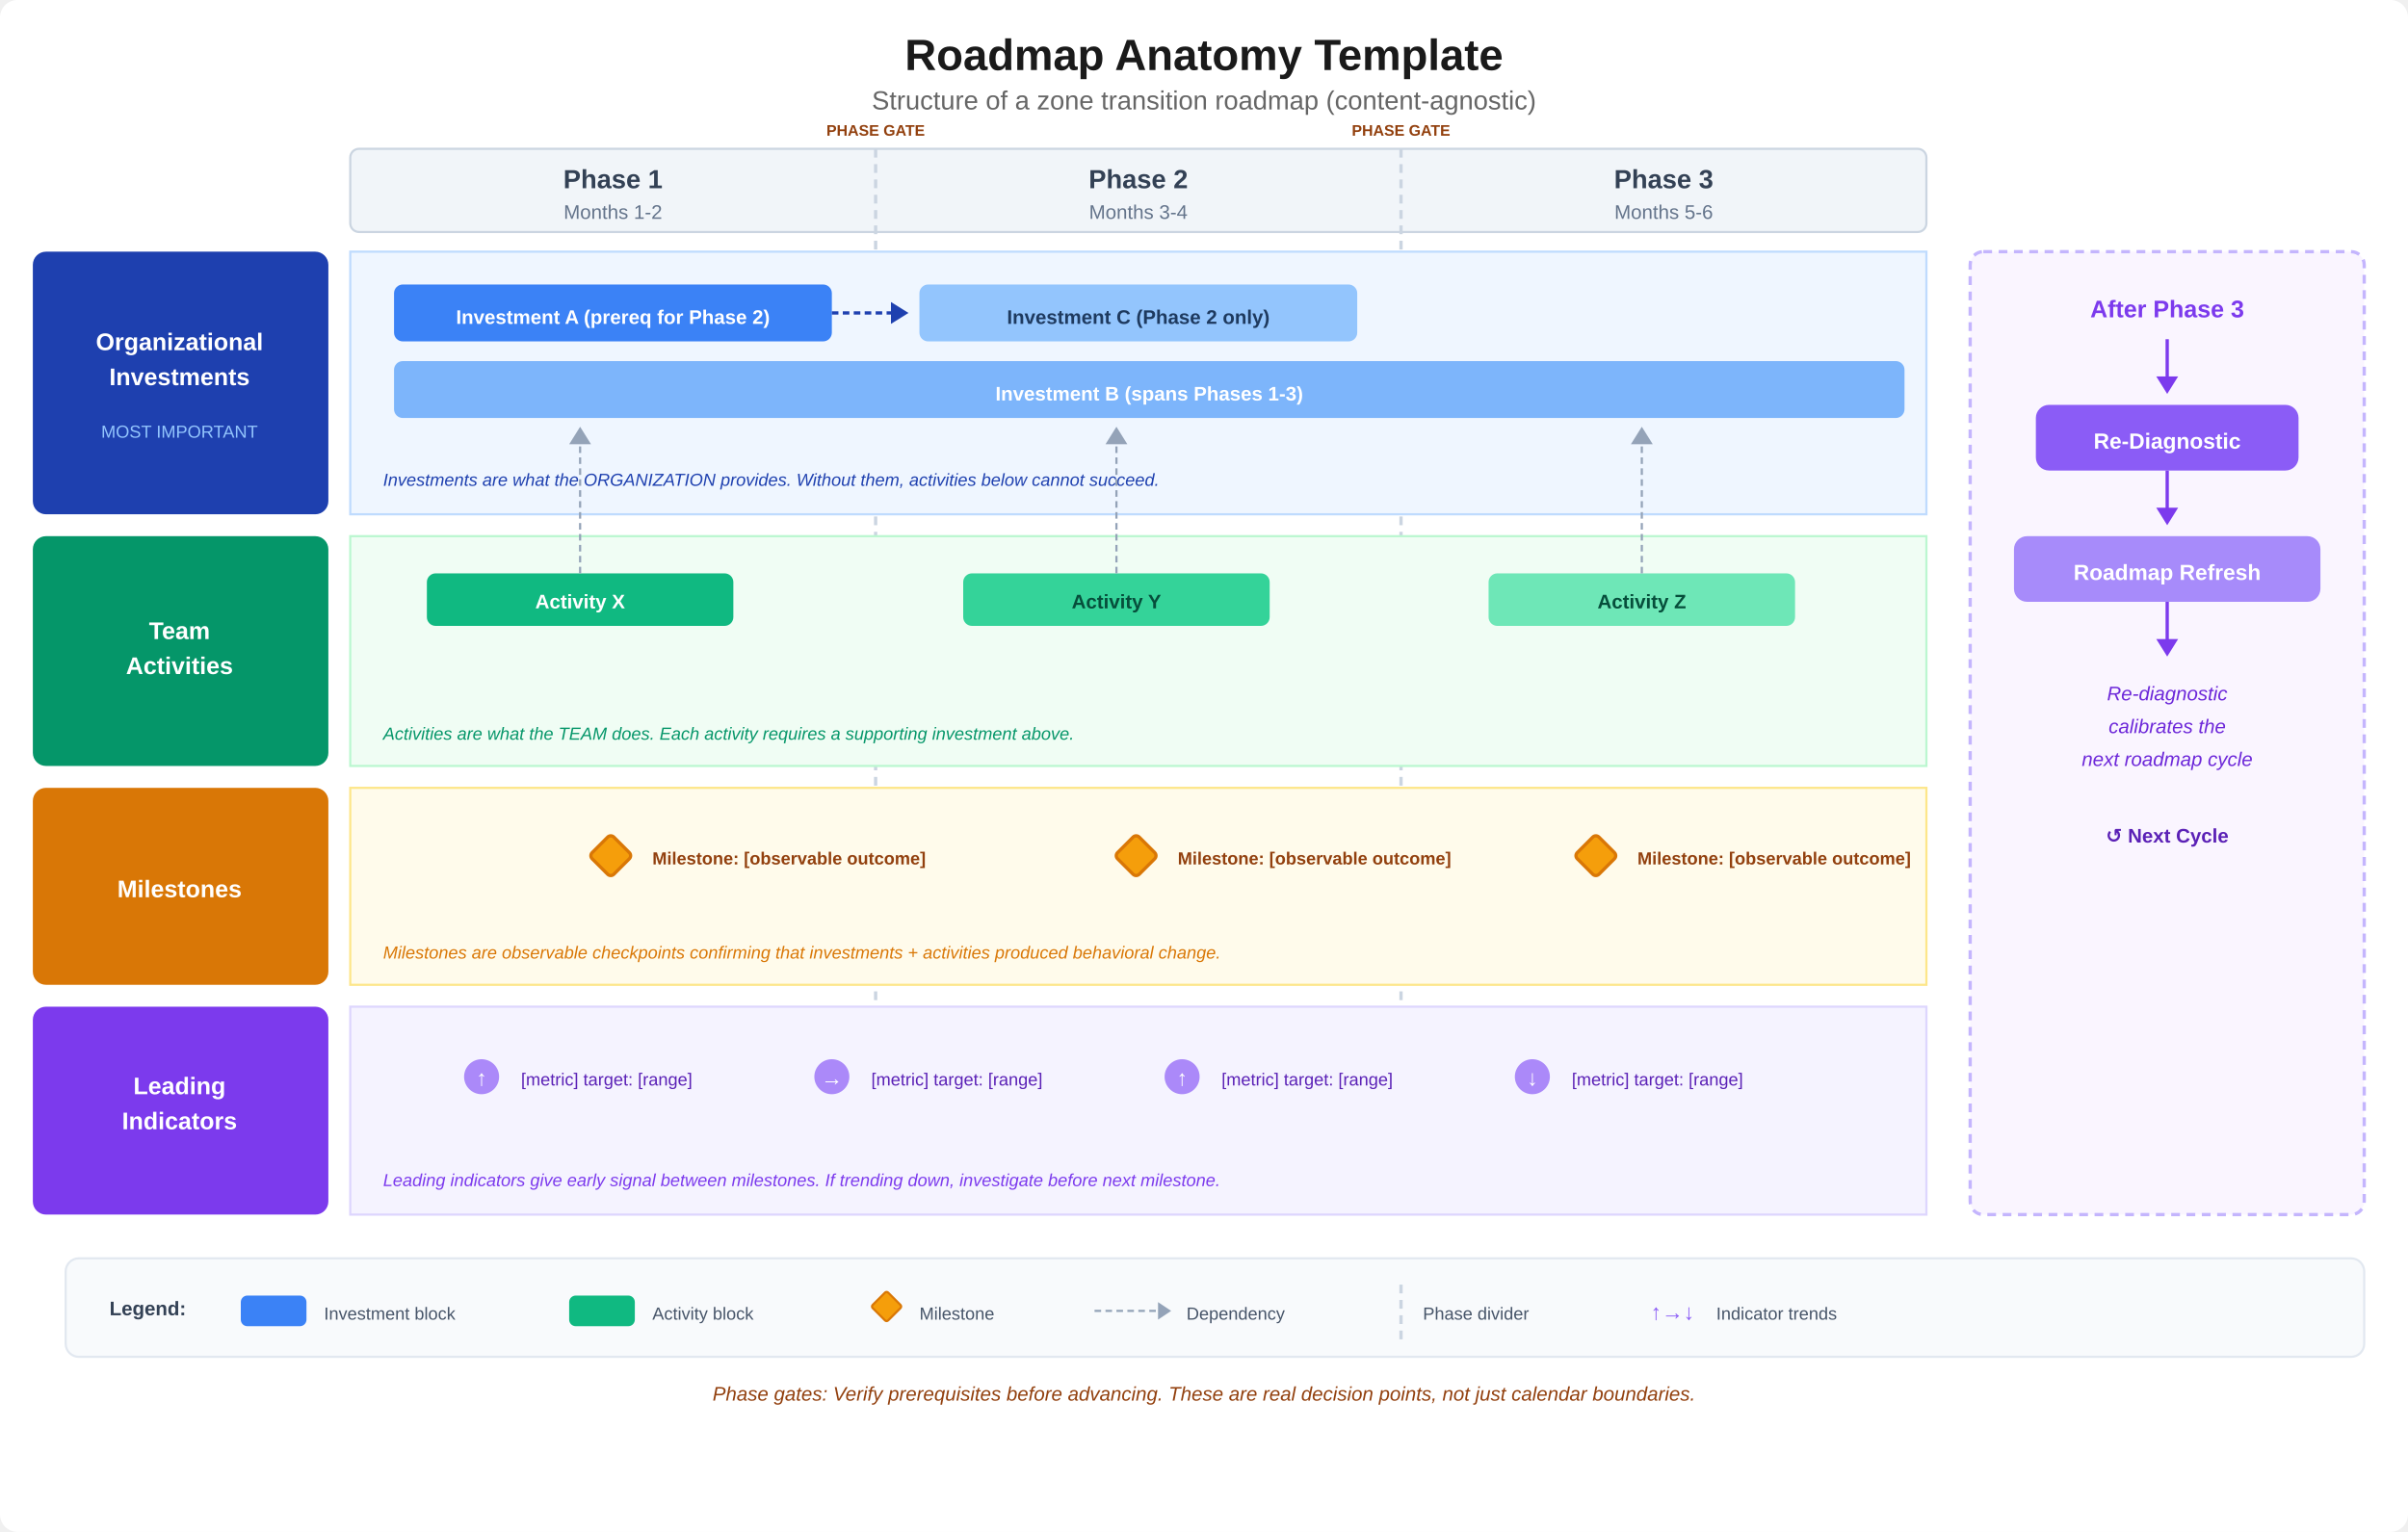
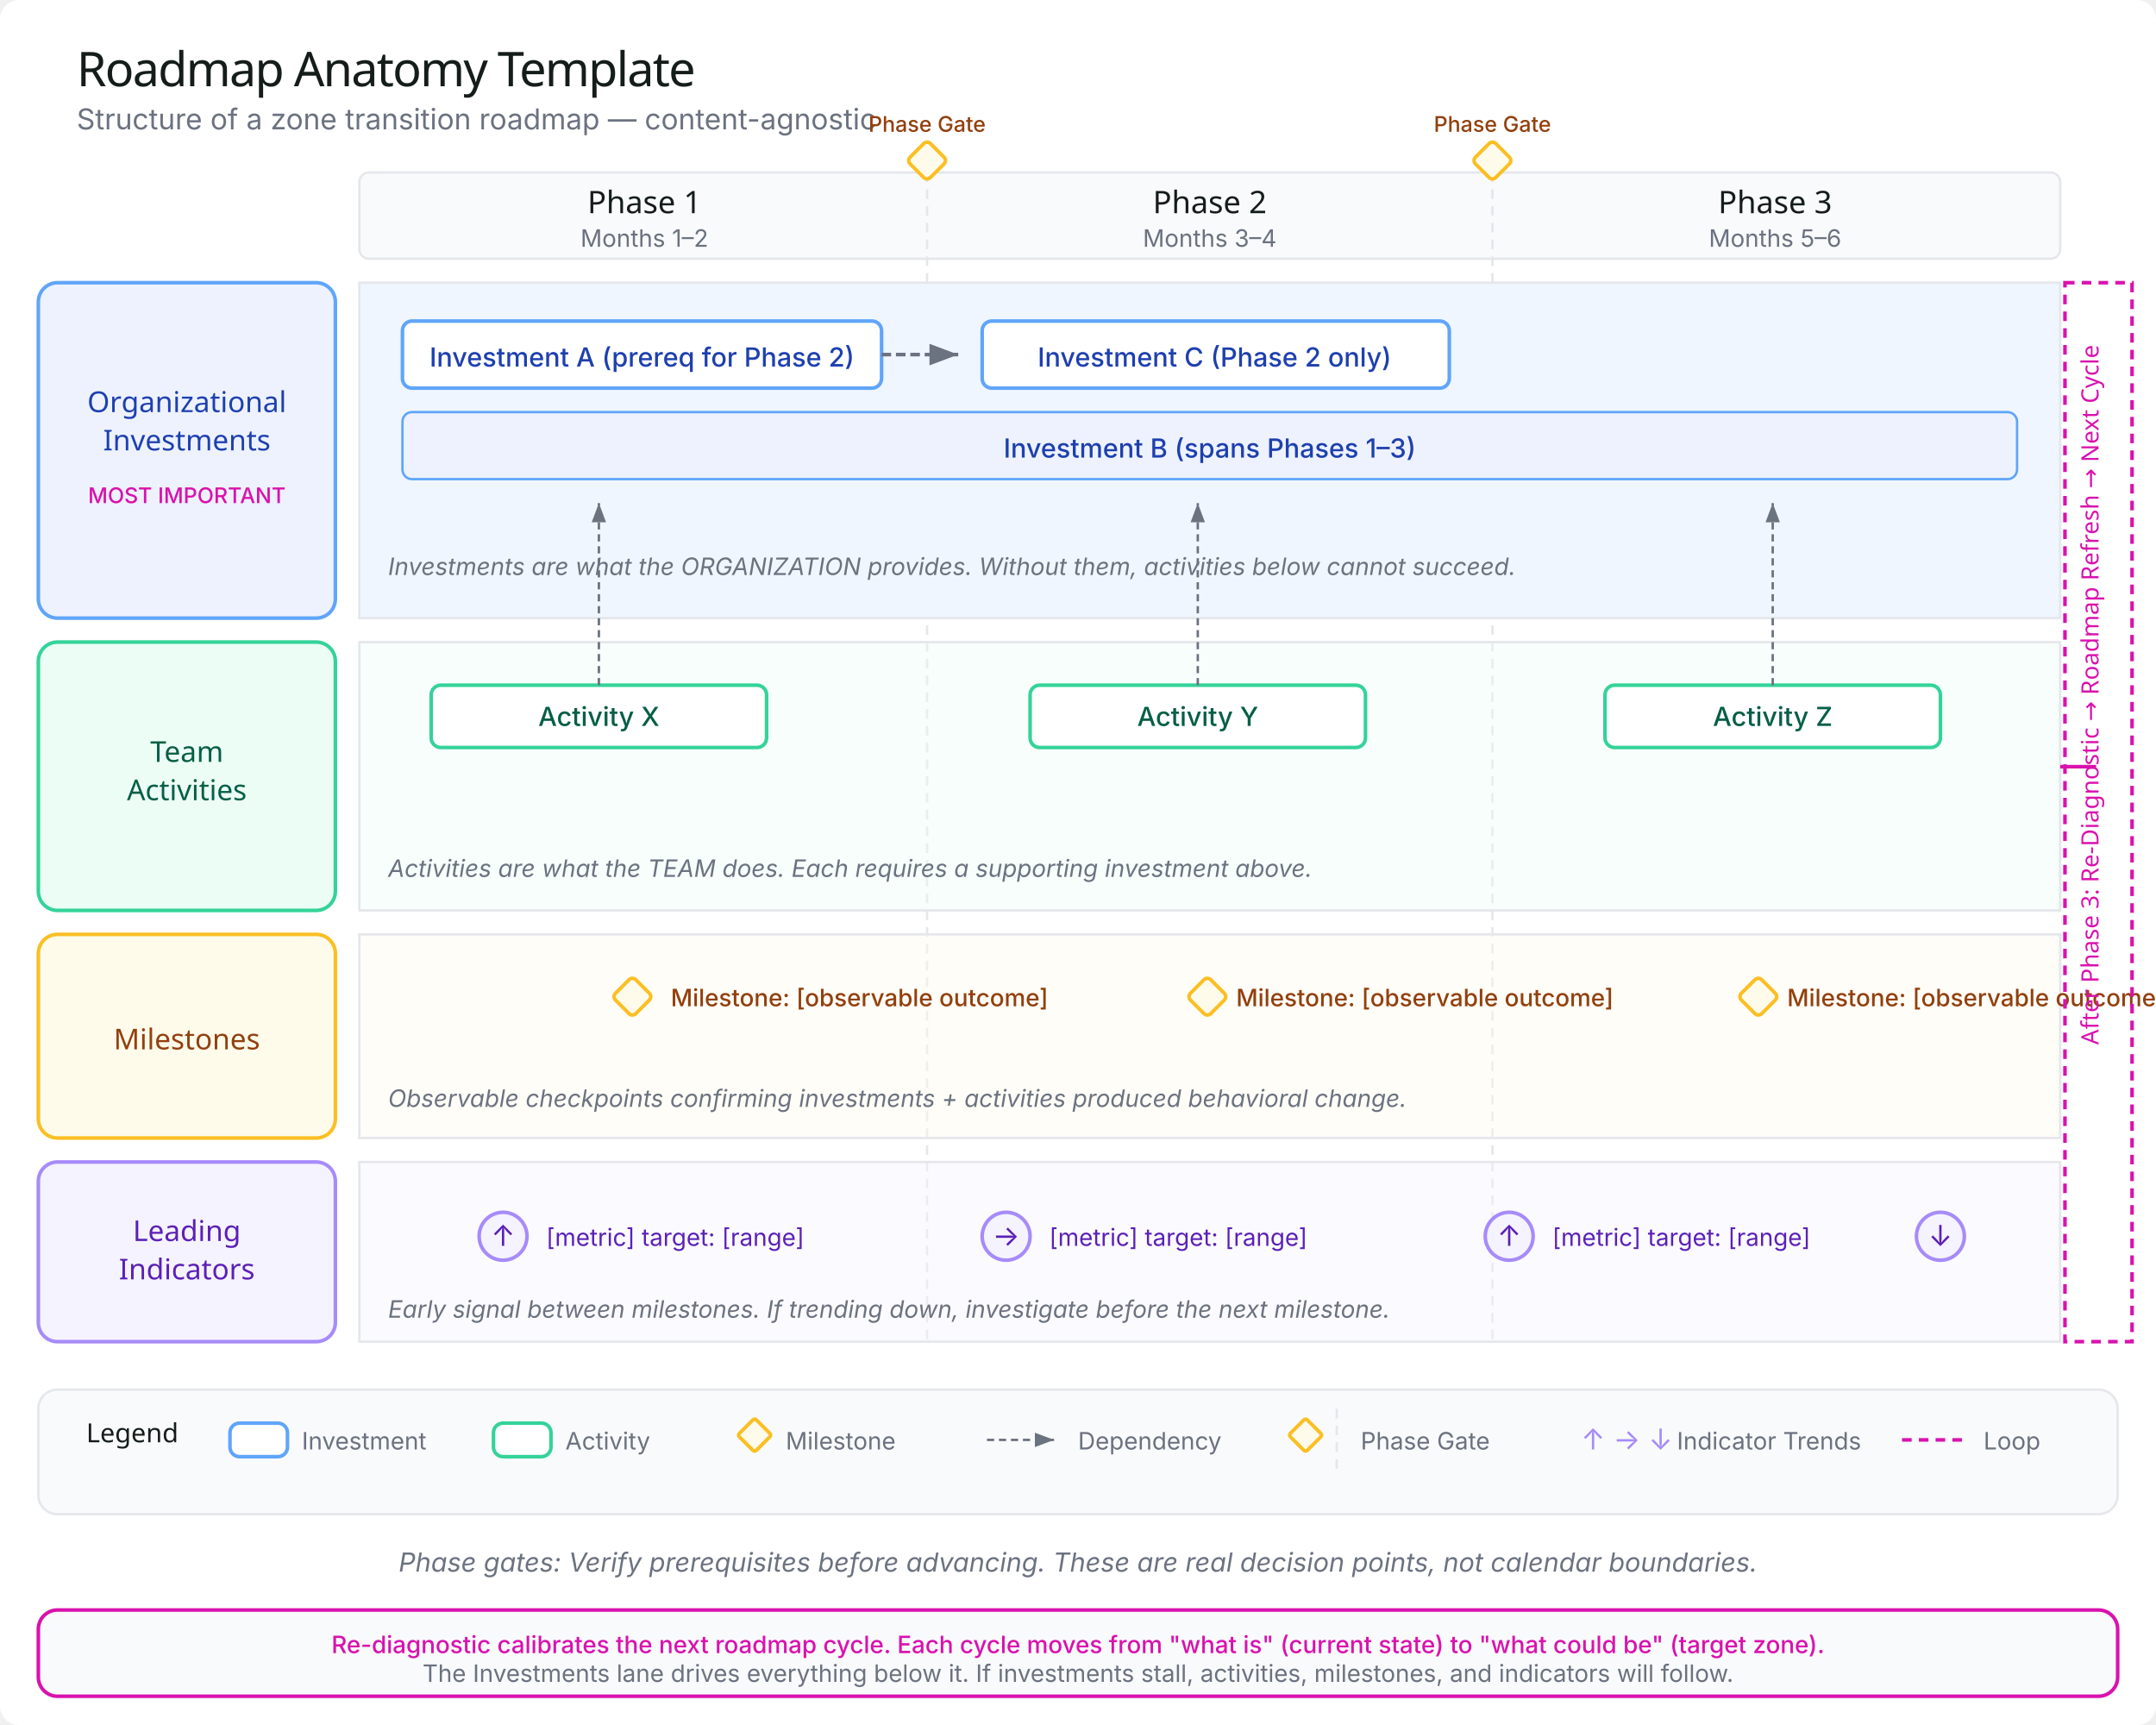
- <svg xmlns="http://www.w3.org/2000/svg" viewBox="0 0 1100 700" font-family="'Helvetica Neue', Arial, sans-serif">
-   <rect width="1100" height="700" fill="#fff" rx="8" />
-   <text x="550" y="32" text-anchor="middle" font-size="20" font-weight="bold" fill="#1a1a1a">Roadmap Anatomy Template</text>
-   <text x="550" y="50" text-anchor="middle" font-size="12" fill="#666">Structure of a zone transition roadmap (content-agnostic)</text>
-   <rect x="160" y="68" width="720" height="38" rx="4" fill="#f1f5f9" stroke="#cbd5e1" stroke-width="1" />
-   <text x="280" y="86" text-anchor="middle" font-size="12" font-weight="bold" fill="#334155">Phase 1</text>
-   <text x="280" y="100" text-anchor="middle" font-size="9" fill="#64748b">Months 1-2</text>
-   <text x="520" y="86" text-anchor="middle" font-size="12" font-weight="bold" fill="#334155">Phase 2</text>
-   <text x="520" y="100" text-anchor="middle" font-size="9" fill="#64748b">Months 3-4</text>
-   <text x="760" y="86" text-anchor="middle" font-size="12" font-weight="bold" fill="#334155">Phase 3</text>
-   <text x="760" y="100" text-anchor="middle" font-size="9" fill="#64748b">Months 5-6</text>
-   <line x1="400" y1="68" x2="400" y2="555" stroke="#cbd5e1" stroke-width="1.5" stroke-dasharray="4,3" />
-   <line x1="640" y1="68" x2="640" y2="555" stroke="#cbd5e1" stroke-width="1.5" stroke-dasharray="4,3" />
-   <text x="400" y="62" text-anchor="middle" font-size="7" fill="#92400e" font-weight="bold">PHASE GATE</text>
-   <text x="640" y="62" text-anchor="middle" font-size="7" fill="#92400e" font-weight="bold">PHASE GATE</text>
-   <rect x="15" y="115" width="135" height="120" rx="6" fill="#1e40af" />
-   <text x="82" y="160" text-anchor="middle" font-size="11" font-weight="bold" fill="#fff">Organizational</text>
-   <text x="82" y="176" text-anchor="middle" font-size="11" font-weight="bold" fill="#fff">Investments</text>
-   <text x="82" y="200" text-anchor="middle" font-size="8" fill="#93c5fd">MOST IMPORTANT</text>
-   <rect x="160" y="115" width="720" height="120" fill="#eff6ff" stroke="#bfdbfe" stroke-width="1" />
-   <rect x="180" y="130" width="200" height="26" rx="4" fill="#3b82f6" />
-   <text x="280" y="148" text-anchor="middle" font-size="9" font-weight="bold" fill="#fff">Investment A (prereq for Phase 2)</text>
-   <line x1="380" y1="143" x2="408" y2="143" stroke="#1e40af" stroke-width="1.5" stroke-dasharray="3,2" />
-   <polygon points="415,143 407,138 407,148" fill="#1e40af" />
-   <rect x="420" y="130" width="200" height="26" rx="4" fill="#93c5fd" />
-   <text x="520" y="148" text-anchor="middle" font-size="9" font-weight="bold" fill="#1e3a5f">Investment C (Phase 2 only)</text>
-   <rect x="180" y="165" width="690" height="26" rx="4" fill="#60a5fa" opacity="0.8" />
-   <text x="525" y="183" text-anchor="middle" font-size="9" font-weight="bold" fill="#fff">Investment B (spans Phases 1-3)</text>
-   <text x="175" y="222" font-size="8" fill="#1e40af" font-style="italic">Investments are what the ORGANIZATION provides. Without them, activities below cannot succeed.</text>
-   <rect x="15" y="245" width="135" height="105" rx="6" fill="#059669" />
-   <text x="82" y="292" text-anchor="middle" font-size="11" font-weight="bold" fill="#fff">Team</text>
-   <text x="82" y="308" text-anchor="middle" font-size="11" font-weight="bold" fill="#fff">Activities</text>
-   <rect x="160" y="245" width="720" height="105" fill="#f0fdf4" stroke="#bbf7d0" stroke-width="1" />
-   <rect x="195" y="262" width="140" height="24" rx="4" fill="#10b981" />
-   <text x="265" y="278" text-anchor="middle" font-size="9" font-weight="bold" fill="#fff">Activity X</text>
-   <rect x="440" y="262" width="140" height="24" rx="4" fill="#34d399" />
-   <text x="510" y="278" text-anchor="middle" font-size="9" font-weight="bold" fill="#064e3b">Activity Y</text>
-   <rect x="680" y="262" width="140" height="24" rx="4" fill="#6ee7b7" />
-   <text x="750" y="278" text-anchor="middle" font-size="9" font-weight="bold" fill="#064e3b">Activity Z</text>
-   <line x1="265" y1="262" x2="265" y2="200" stroke="#94a3b8" stroke-width="1" stroke-dasharray="3,2" />
-   <polygon points="265,195 260,203 270,203" fill="#94a3b8" />
-   <line x1="510" y1="262" x2="510" y2="200" stroke="#94a3b8" stroke-width="1" stroke-dasharray="3,2" />
-   <polygon points="510,195 505,203 515,203" fill="#94a3b8" />
-   <line x1="750" y1="262" x2="750" y2="200" stroke="#94a3b8" stroke-width="1" stroke-dasharray="3,2" />
-   <polygon points="750,195 745,203 755,203" fill="#94a3b8" />
-   <text x="175" y="338" font-size="8" fill="#059669" font-style="italic">Activities are what the TEAM does. Each activity requires a supporting investment above.</text>
-   <rect x="15" y="360" width="135" height="90" rx="6" fill="#d97706" />
-   <text x="82" y="410" text-anchor="middle" font-size="11" font-weight="bold" fill="#fff">Milestones</text>
-   <rect x="160" y="360" width="720" height="90" fill="#fffbeb" stroke="#fde68a" stroke-width="1" />
-   <rect x="272" y="384" width="14" height="14" rx="2" fill="#f59e0b" stroke="#d97706" stroke-width="1.5" transform="rotate(45 279 391)" />
-   <text x="298" y="395" font-size="8" font-weight="600" fill="#92400e">Milestone: [observable outcome]</text>
-   <rect x="512" y="384" width="14" height="14" rx="2" fill="#f59e0b" stroke="#d97706" stroke-width="1.5" transform="rotate(45 519 391)" />
-   <text x="538" y="395" font-size="8" font-weight="600" fill="#92400e">Milestone: [observable outcome]</text>
-   <rect x="722" y="384" width="14" height="14" rx="2" fill="#f59e0b" stroke="#d97706" stroke-width="1.5" transform="rotate(45 729 391)" />
-   <text x="748" y="395" font-size="8" font-weight="600" fill="#92400e">Milestone: [observable outcome]</text>
-   <text x="175" y="438" font-size="8" fill="#d97706" font-style="italic">Milestones are observable checkpoints confirming that investments + activities produced behavioral change.</text>
-   <rect x="15" y="460" width="135" height="95" rx="6" fill="#7c3aed" />
-   <text x="82" y="500" text-anchor="middle" font-size="11" font-weight="bold" fill="#fff">Leading</text>
-   <text x="82" y="516" text-anchor="middle" font-size="11" font-weight="bold" fill="#fff">Indicators</text>
-   <rect x="160" y="460" width="720" height="95" fill="#f5f3ff" stroke="#ddd6fe" stroke-width="1" />
-   <circle cx="220" cy="492" r="8" fill="#8b5cf6" opacity="0.7" />
-   <text x="220" y="496" text-anchor="middle" font-size="10" fill="#fff">↑</text>
-   <text x="238" y="496" font-size="8" fill="#5b21b6">[metric] target: [range]</text>
-   <circle cx="380" cy="492" r="8" fill="#8b5cf6" opacity="0.7" />
-   <text x="380" y="496" text-anchor="middle" font-size="10" fill="#fff">→</text>
-   <text x="398" y="496" font-size="8" fill="#5b21b6">[metric] target: [range]</text>
-   <circle cx="540" cy="492" r="8" fill="#8b5cf6" opacity="0.7" />
-   <text x="540" y="496" text-anchor="middle" font-size="10" fill="#fff">↑</text>
-   <text x="558" y="496" font-size="8" fill="#5b21b6">[metric] target: [range]</text>
-   <circle cx="700" cy="492" r="8" fill="#8b5cf6" opacity="0.7" />
-   <text x="700" y="496" text-anchor="middle" font-size="10" fill="#fff">↓</text>
-   <text x="718" y="496" font-size="8" fill="#5b21b6">[metric] target: [range]</text>
-   <text x="175" y="542" font-size="8" fill="#7c3aed" font-style="italic">Leading indicators give early signal between milestones. If trending down, investigate before next milestone.</text>
-   <rect x="900" y="115" width="180" height="440" rx="6" fill="#faf5ff" stroke="#c4b5fd" stroke-width="1.5" stroke-dasharray="4,3" />
-   <text x="990" y="145" text-anchor="middle" font-size="11" font-weight="bold" fill="#7c3aed">After Phase 3</text>
-   <line x1="990" y1="155" x2="990" y2="175" stroke="#7c3aed" stroke-width="1.5" />
-   <polygon points="990,180 985,172 995,172" fill="#7c3aed" />
-   <rect x="930" y="185" width="120" height="30" rx="6" fill="#8b5cf6" />
-   <text x="990" y="205" text-anchor="middle" font-size="10" font-weight="bold" fill="#fff">Re-Diagnostic</text>
-   <line x1="990" y1="215" x2="990" y2="235" stroke="#7c3aed" stroke-width="1.5" />
-   <polygon points="990,240 985,232 995,232" fill="#7c3aed" />
-   <rect x="920" y="245" width="140" height="30" rx="6" fill="#a78bfa" />
-   <text x="990" y="265" text-anchor="middle" font-size="10" font-weight="bold" fill="#fff">Roadmap Refresh</text>
-   <line x1="990" y1="275" x2="990" y2="295" stroke="#7c3aed" stroke-width="1.5" />
-   <polygon points="990,300 985,292 995,292" fill="#7c3aed" />
-   <text x="990" y="320" text-anchor="middle" font-size="9" fill="#6d28d9" font-style="italic">Re-diagnostic</text>
-   <text x="990" y="335" text-anchor="middle" font-size="9" fill="#6d28d9" font-style="italic">calibrates the</text>
-   <text x="990" y="350" text-anchor="middle" font-size="9" fill="#6d28d9" font-style="italic">next roadmap cycle</text>
-   <text x="990" y="385" text-anchor="middle" font-size="9" font-weight="bold" fill="#5b21b6">↺ Next Cycle</text>
-   <rect x="30" y="575" width="1050" height="45" rx="6" fill="#f8fafc" stroke="#e2e8f0" stroke-width="1" />
-   <text x="50" y="601" font-size="9" font-weight="bold" fill="#334155">Legend:</text>
-   <rect x="110" y="592" width="30" height="14" rx="3" fill="#3b82f6" />
-   <text x="148" y="603" font-size="8" fill="#475569">Investment block</text>
-   <rect x="260" y="592" width="30" height="14" rx="3" fill="#10b981" />
-   <text x="298" y="603" font-size="8" fill="#475569">Activity block</text>
-   <rect x="400" y="592" width="10" height="10" rx="1" fill="#f59e0b" stroke="#d97706" stroke-width="1" transform="rotate(45 405 597)" />
-   <text x="420" y="603" font-size="8" fill="#475569">Milestone</text>
-   <line x1="500" y1="599" x2="530" y2="599" stroke="#94a3b8" stroke-width="1" stroke-dasharray="3,2" />
-   <polygon points="535,599 529,595 529,603" fill="#94a3b8" />
-   <text x="542" y="603" font-size="8" fill="#475569">Dependency</text>
-   <line x1="640" y1="587" x2="640" y2="612" stroke="#cbd5e1" stroke-width="1.5" stroke-dasharray="4,3" />
-   <text x="650" y="603" font-size="8" fill="#475569">Phase divider</text>
-   <text x="754" y="603" font-size="10" fill="#8b5cf6">↑→↓</text>
-   <text x="784" y="603" font-size="8" fill="#475569">Indicator trends</text>
-   <text x="550" y="640" text-anchor="middle" font-size="9" fill="#92400e" font-style="italic">Phase gates: Verify prerequisites before advancing. These are real decision points, not just calendar boundaries.</text>
+ <svg xmlns="http://www.w3.org/2000/svg" viewBox="0 0 900 720" font-family="'Inter', sans-serif">
+   <defs>
+     <marker id="arrow" markerWidth="8" markerHeight="6" refX="8" refY="3" orient="auto">
+       <polygon points="0 0, 8 3, 0 6" fill="#6B7280" />
+     </marker>
+     <marker id="arrow-accent" markerWidth="8" markerHeight="6" refX="8" refY="3" orient="auto">
+       <polygon points="0 0, 8 3, 0 6" fill="#D912AE" />
+     </marker>
+     <marker id="arrow-blue" markerWidth="8" markerHeight="6" refX="8" refY="3" orient="auto">
+       <polygon points="0 0, 8 3, 0 6" fill="#60A5FA" />
+     </marker>
+   </defs>
+   <rect width="900" height="720" fill="#fff" rx="8" />
+   <text x="32" y="36" font-family="'DM Sans', sans-serif" font-size="20" font-weight="400" fill="#151D1A" letter-spacing="-0.03em">Roadmap Anatomy Template</text>
+   <text x="32" y="54" font-size="12" fill="#6B7280">Structure of a zone transition roadmap — content-agnostic</text>
+   <rect x="150" y="72" width="710" height="36" rx="4" fill="#F9FAFB" stroke="#E5E7EB" stroke-width="1" />
+   <text x="269" y="89" text-anchor="middle" font-family="'DM Sans', sans-serif" font-size="13" font-weight="500" fill="#151D1A">Phase 1</text>
+   <text x="269" y="103" text-anchor="middle" font-size="10" fill="#6B7280">Months 1–2</text>
+   <text x="505" y="89" text-anchor="middle" font-family="'DM Sans', sans-serif" font-size="13" font-weight="500" fill="#151D1A">Phase 2</text>
+   <text x="505" y="103" text-anchor="middle" font-size="10" fill="#6B7280">Months 3–4</text>
+   <text x="741" y="89" text-anchor="middle" font-family="'DM Sans', sans-serif" font-size="13" font-weight="500" fill="#151D1A">Phase 3</text>
+   <text x="741" y="103" text-anchor="middle" font-size="10" fill="#6B7280">Months 5–6</text>
+   <line x1="387" y1="72" x2="387" y2="560" stroke="#E5E7EB" stroke-width="1" stroke-dasharray="4,3" />
+   <line x1="623" y1="72" x2="623" y2="560" stroke="#E5E7EB" stroke-width="1" stroke-dasharray="4,3" />
+   <rect x="381" y="61" width="12" height="12" rx="2" fill="#FFFBEB" stroke="#FBBF24" stroke-width="1.5" transform="rotate(45 387 67)" />
+   <rect x="617" y="61" width="12" height="12" rx="2" fill="#FFFBEB" stroke="#FBBF24" stroke-width="1.5" transform="rotate(45 623 67)" />
+   <text x="387" y="55" text-anchor="middle" font-size="9" font-weight="500" fill="#92400E">Phase Gate</text>
+   <text x="623" y="55" text-anchor="middle" font-size="9" font-weight="500" fill="#92400E">Phase Gate</text>
+   <rect x="16" y="118" width="124" height="140" rx="8" fill="#EDF2FE" stroke="#60A5FA" stroke-width="1.5" />
+   <text x="78" y="172" text-anchor="middle" font-family="'DM Sans', sans-serif" font-size="12" font-weight="500" fill="#1E40AF">Organizational</text>
+   <text x="78" y="188" text-anchor="middle" font-family="'DM Sans', sans-serif" font-size="12" font-weight="500" fill="#1E40AF">Investments</text>
+   <text x="78" y="210" text-anchor="middle" font-size="9" fill="#D912AE" font-weight="500">MOST IMPORTANT</text>
+   <rect x="150" y="118" width="710" height="140" rx="0" fill="#EFF6FF" stroke="#E5E7EB" stroke-width="1" />
+   <rect x="168" y="134" width="200" height="28" rx="4" fill="#fff" stroke="#60A5FA" stroke-width="1.5" />
+   <text x="268" y="153" text-anchor="middle" font-size="11" font-weight="500" fill="#1E40AF">Investment A (prereq for Phase 2)</text>
+   <line x1="368" y1="148" x2="400" y2="148" stroke="#6B7280" stroke-width="1.5" stroke-dasharray="4,2" marker-end="url(#arrow)" />
+   <rect x="410" y="134" width="195" height="28" rx="4" fill="#fff" stroke="#60A5FA" stroke-width="1.5" />
+   <text x="507" y="153" text-anchor="middle" font-size="11" font-weight="500" fill="#1E40AF">Investment C (Phase 2 only)</text>
+   <rect x="168" y="172" width="674" height="28" rx="4" fill="#EDF2FE" stroke="#60A5FA" stroke-width="1" />
+   <text x="505" y="191" text-anchor="middle" font-size="11" font-weight="500" fill="#1E40AF">Investment B (spans Phases 1–3)</text>
+   <text x="162" y="240" font-size="10" fill="#6B7280" font-style="italic">Investments are what the ORGANIZATION provides. Without them, activities below cannot succeed.</text>
+   <rect x="16" y="268" width="124" height="112" rx="8" fill="#ECFDF5" stroke="#34D399" stroke-width="1.5" />
+   <text x="78" y="318" text-anchor="middle" font-family="'DM Sans', sans-serif" font-size="12" font-weight="500" fill="#065F46">Team</text>
+   <text x="78" y="334" text-anchor="middle" font-family="'DM Sans', sans-serif" font-size="12" font-weight="500" fill="#065F46">Activities</text>
+   <rect x="150" y="268" width="710" height="112" fill="#ECFDF5" stroke="#E5E7EB" stroke-width="1" fill-opacity="0.4" />
+   <rect x="180" y="286" width="140" height="26" rx="4" fill="#fff" stroke="#34D399" stroke-width="1.5" />
+   <text x="250" y="303" text-anchor="middle" font-size="11" font-weight="500" fill="#065F46">Activity X</text>
+   <rect x="430" y="286" width="140" height="26" rx="4" fill="#fff" stroke="#34D399" stroke-width="1.5" />
+   <text x="500" y="303" text-anchor="middle" font-size="11" font-weight="500" fill="#065F46">Activity Y</text>
+   <rect x="670" y="286" width="140" height="26" rx="4" fill="#fff" stroke="#34D399" stroke-width="1.5" />
+   <text x="740" y="303" text-anchor="middle" font-size="11" font-weight="500" fill="#065F46">Activity Z</text>
+   <line x1="250" y1="286" x2="250" y2="210" stroke="#6B7280" stroke-width="1" stroke-dasharray="3,2" marker-end="url(#arrow)" />
+   <line x1="500" y1="286" x2="500" y2="210" stroke="#6B7280" stroke-width="1" stroke-dasharray="3,2" marker-end="url(#arrow)" />
+   <line x1="740" y1="286" x2="740" y2="210" stroke="#6B7280" stroke-width="1" stroke-dasharray="3,2" marker-end="url(#arrow)" />
+   <text x="162" y="366" font-size="10" fill="#6B7280" font-style="italic">Activities are what the TEAM does. Each requires a supporting investment above.</text>
+   <rect x="16" y="390" width="124" height="85" rx="8" fill="#FFFBEB" stroke="#FBBF24" stroke-width="1.5" />
+   <text x="78" y="438" text-anchor="middle" font-family="'DM Sans', sans-serif" font-size="12" font-weight="500" fill="#92400E">Milestones</text>
+   <rect x="150" y="390" width="710" height="85" fill="#FFFBEB" stroke="#E5E7EB" stroke-width="1" fill-opacity="0.4" />
+   <rect x="258" y="410" width="12" height="12" rx="2" fill="#FFFBEB" stroke="#FBBF24" stroke-width="1.5" transform="rotate(45 264 416)" />
+   <text x="280" y="420" font-size="10" font-weight="500" fill="#92400E">Milestone: [observable outcome]</text>
+   <rect x="498" y="410" width="12" height="12" rx="2" fill="#FFFBEB" stroke="#FBBF24" stroke-width="1.5" transform="rotate(45 504 416)" />
+   <text x="516" y="420" font-size="10" font-weight="500" fill="#92400E">Milestone: [observable outcome]</text>
+   <rect x="728" y="410" width="12" height="12" rx="2" fill="#FFFBEB" stroke="#FBBF24" stroke-width="1.5" transform="rotate(45 734 416)" />
+   <text x="746" y="420" font-size="10" font-weight="500" fill="#92400E">Milestone: [observable outcome]</text>
+   <text x="162" y="462" font-size="10" fill="#6B7280" font-style="italic">Observable checkpoints confirming investments + activities produced behavioral change.</text>
+   <rect x="16" y="485" width="124" height="75" rx="8" fill="#F5F3FF" stroke="#A78BFA" stroke-width="1.5" />
+   <text x="78" y="518" text-anchor="middle" font-family="'DM Sans', sans-serif" font-size="12" font-weight="500" fill="#5B21B6">Leading</text>
+   <text x="78" y="534" text-anchor="middle" font-family="'DM Sans', sans-serif" font-size="12" font-weight="500" fill="#5B21B6">Indicators</text>
+   <rect x="150" y="485" width="710" height="75" fill="#F5F3FF" stroke="#E5E7EB" stroke-width="1" fill-opacity="0.4" />
+   <circle cx="210" cy="516" r="10" fill="#F5F3FF" stroke="#A78BFA" stroke-width="1.5" />
+   <text x="210" y="520" text-anchor="middle" font-size="12" fill="#5B21B6">↑</text>
+   <text x="228" y="520" font-size="10" fill="#5B21B6">[metric] target: [range]</text>
+   <circle cx="420" cy="516" r="10" fill="#F5F3FF" stroke="#A78BFA" stroke-width="1.5" />
+   <text x="420" y="520" text-anchor="middle" font-size="12" fill="#5B21B6">→</text>
+   <text x="438" y="520" font-size="10" fill="#5B21B6">[metric] target: [range]</text>
+   <circle cx="630" cy="516" r="10" fill="#F5F3FF" stroke="#A78BFA" stroke-width="1.5" />
+   <text x="630" y="520" text-anchor="middle" font-size="12" fill="#5B21B6">↑</text>
+   <text x="648" y="520" font-size="10" fill="#5B21B6">[metric] target: [range]</text>
+   <circle cx="810" cy="516" r="10" fill="#F5F3FF" stroke="#A78BFA" stroke-width="1.5" />
+   <text x="810" y="520" text-anchor="middle" font-size="12" fill="#5B21B6">↓</text>
+   <text x="162" y="550" font-size="10" fill="#6B7280" font-style="italic">Early signal between milestones. If trending down, investigate before the next milestone.</text>
+   <line x1="860" y1="320" x2="875" y2="320" stroke="#D912AE" stroke-width="1.5" />
+   <rect x="862" y="118" width="28" height="442" rx="0" fill="none" stroke="#D912AE" stroke-width="1.5" stroke-dasharray="4,3" />
+   <text x="876" y="290" text-anchor="middle" font-family="'DM Sans', sans-serif" font-size="10" font-weight="500" fill="#D912AE" transform="rotate(-90, 876, 290)">After Phase 3: Re-Diagnostic → Roadmap Refresh → Next Cycle</text>
+   <rect x="16" y="580" width="868" height="52" rx="8" fill="#F9FAFB" stroke="#E5E7EB" stroke-width="1" />
+   <text x="36" y="602" font-family="'DM Sans', sans-serif" font-size="11" font-weight="500" fill="#151D1A">Legend</text>
+   <rect x="96" y="594" width="24" height="14" rx="4" fill="#fff" stroke="#60A5FA" stroke-width="1.5" />
+   <text x="126" y="605" font-size="10" fill="#6B7280">Investment</text>
+   <rect x="206" y="594" width="24" height="14" rx="4" fill="#fff" stroke="#34D399" stroke-width="1.5" />
+   <text x="236" y="605" font-size="10" fill="#6B7280">Activity</text>
+   <rect x="310" y="594" width="10" height="10" rx="1" fill="#FFFBEB" stroke="#FBBF24" stroke-width="1.5" transform="rotate(45 315 599)" />
+   <text x="328" y="605" font-size="10" fill="#6B7280">Milestone</text>
+   <line x1="412" y1="601" x2="440" y2="601" stroke="#6B7280" stroke-width="1" stroke-dasharray="3,2" marker-end="url(#arrow)" />
+   <text x="450" y="605" font-size="10" fill="#6B7280">Dependency</text>
+   <rect x="540" y="594" width="10" height="10" rx="1" fill="#FFFBEB" stroke="#FBBF24" stroke-width="1.5" transform="rotate(45 545 599)" />
+   <line x1="558" y1="588" x2="558" y2="614" stroke="#E5E7EB" stroke-width="1" stroke-dasharray="4,3" />
+   <text x="568" y="605" font-size="10" fill="#6B7280">Phase Gate</text>
+   <text x="660" y="605" font-size="12" fill="#A78BFA">↑ → ↓</text>
+   <text x="700" y="605" font-size="10" fill="#6B7280">Indicator Trends</text>
+   <line x1="794" y1="601" x2="820" y2="601" stroke="#D912AE" stroke-width="1.5" stroke-dasharray="4,3" />
+   <text x="828" y="605" font-size="10" fill="#6B7280">Loop</text>
+   <text x="450" y="656" text-anchor="middle" font-size="11" fill="#6B7280" font-style="italic">Phase gates: Verify prerequisites before advancing. These are real decision points, not calendar boundaries.</text>
+   <rect x="16" y="672" width="868" height="36" rx="8" fill="#F9FAFB" stroke="#D912AE" stroke-width="1.5" stroke-dasharray="0" />
+   <text x="450" y="690" text-anchor="middle" font-size="10" fill="#D912AE" font-weight="500">Re-diagnostic calibrates the next roadmap cycle. Each cycle moves from "what is" (current state) to "what could be" (target zone).</text>
+   <text x="450" y="702" text-anchor="middle" font-size="10" fill="#6B7280">The Investments lane drives everything below it. If investments stall, activities, milestones, and indicators will follow.</text>
</svg>
